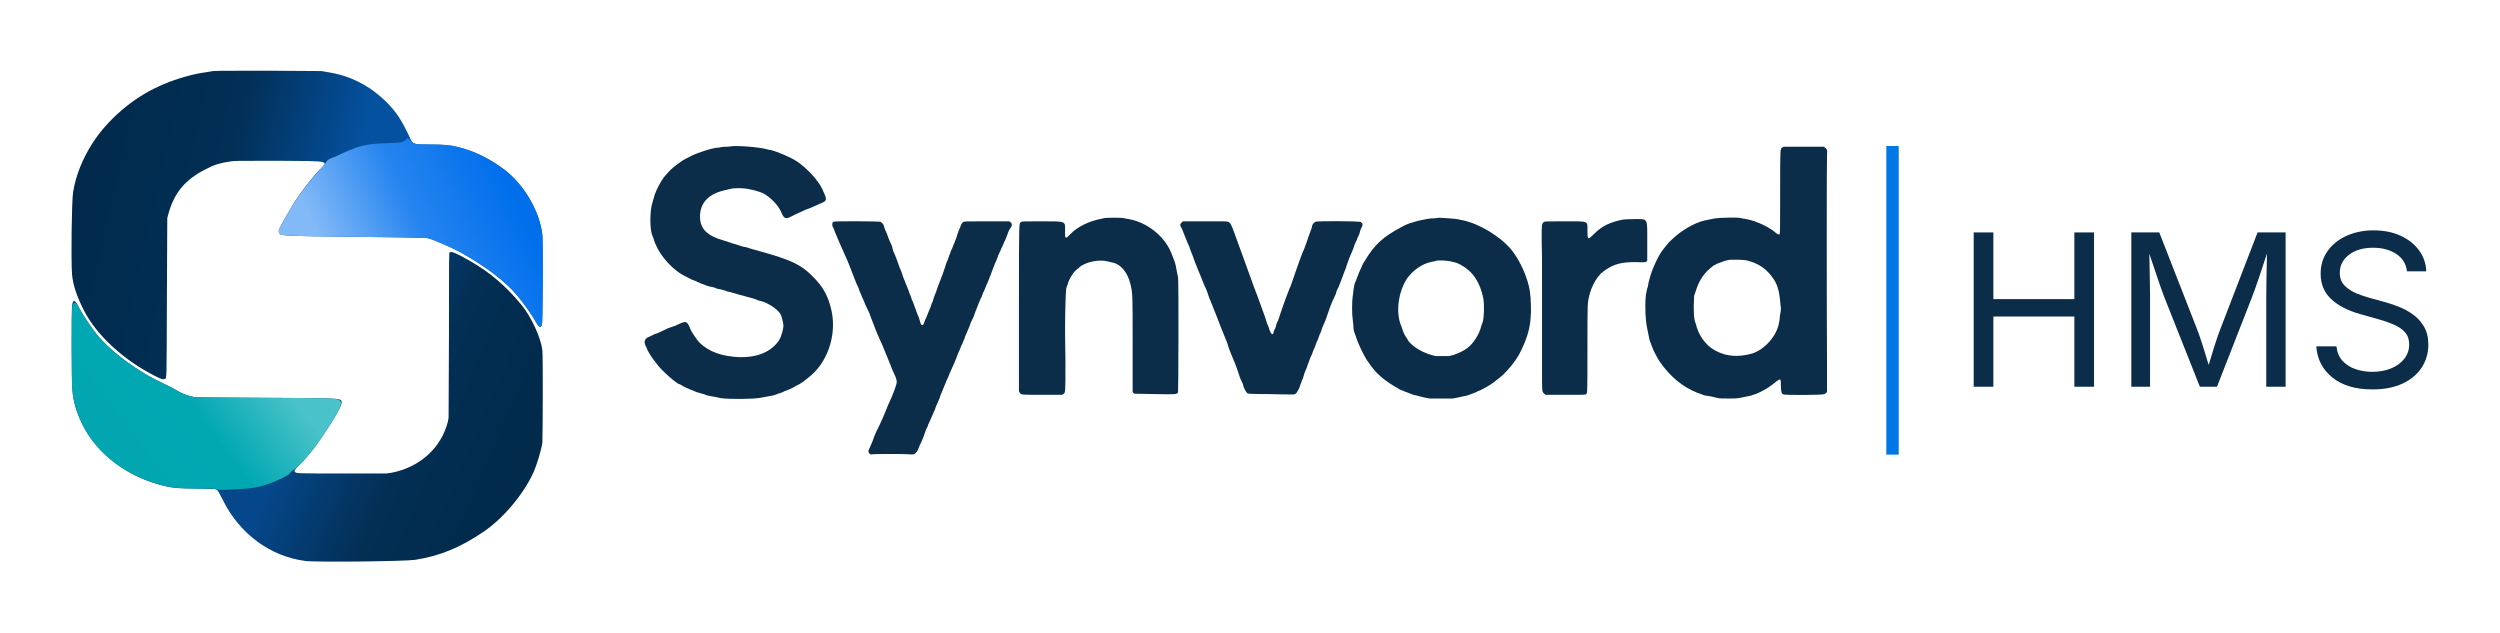
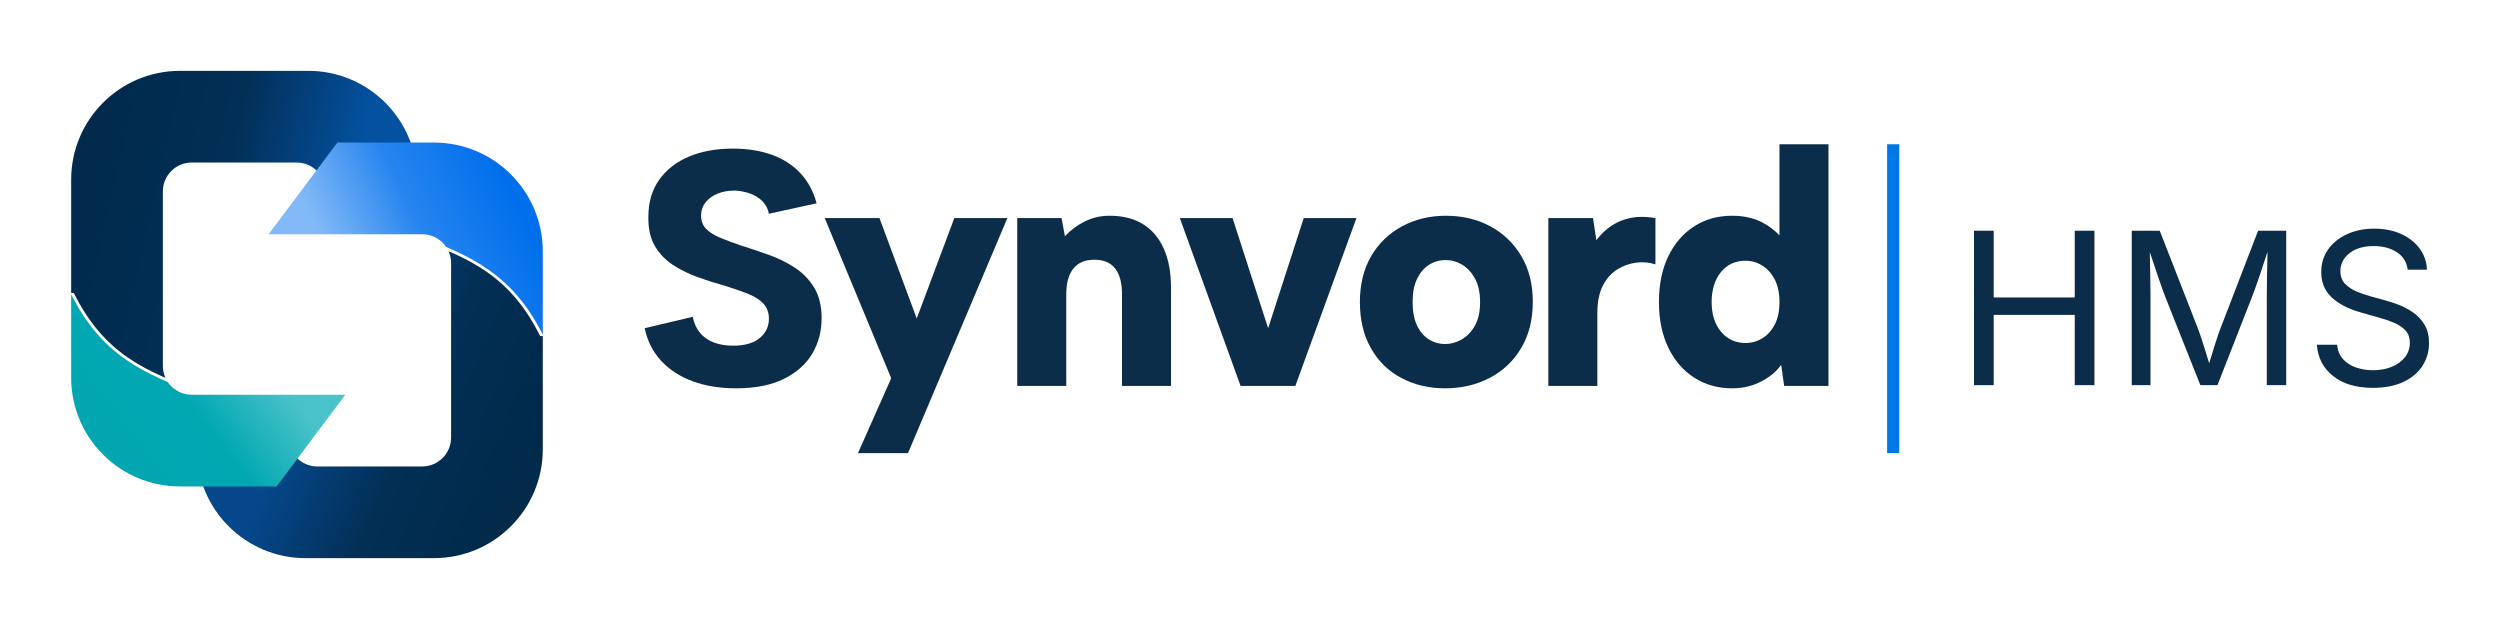
- <svg xmlns="http://www.w3.org/2000/svg" viewBox="34.81 251.06 845.86 214.13" width="846" height="214">
+ <svg xmlns="http://www.w3.org/2000/svg" viewBox="34.73 251.70 845.63 212.95" width="846" height="213">
  <g transform="">
    <defs>
-       <linearGradient id="i0" gradientUnits="userSpaceOnUse" x1="898.5" y1="1097.5" x2="226.6" y2="1248.2">
+       <clipPath id="st">
+         <path d="M49.72,351.26H58.72C68.91,371.66 82.97,378.19 102.5,385.25H184.79V425.27H49.72Z" />
+       </clipPath>
+       <clipPath id="sb">
+         <path d="M49.72,266.67H184.79V384.25H102.84C83.31,377.25 69.805,371.213 59.615,350.813H49.72Z" />
+       </clipPath>
+       <clipPath id="su">
+         <path d="M-40.28,176.67H374.79V615.27H-40.28V417.27H128.72L159.492,376.25H-40.28Z" />
+       </clipPath>
+       <linearGradient id="snavy1" gradientUnits="userSpaceOnUse" x1="152.3" y1="322.8" x2="68.3" y2="304.0">
        <stop offset="0" stop-color="#0451A0" />
        <stop offset="0.5" stop-color="#022F56" />
        <stop offset="1" stop-color="#012A4D" />
      </linearGradient>
-       <linearGradient id="i1" gradientUnits="userSpaceOnUse" x1="1328.0" y1="353.2" x2="785.2" y2="586.9">
+       <linearGradient id="snavy2" gradientUnits="userSpaceOnUse" x1="71.0" y1="300.4" x2="138.9" y2="329.6">
        <stop offset="0" stop-color="#012A4B" />
        <stop offset="0.5" stop-color="#032F55" />
        <stop offset="1" stop-color="#05478A" />
      </linearGradient>
-       <linearGradient id="i2" gradientUnits="userSpaceOnUse" x1="1309.8" y1="1207.3" x2="845.5" y2="985.0">
+       <linearGradient id="steal" gradientUnits="userSpaceOnUse" x1="125.1" y1="374.7" x2="79.4" y2="409.8">
+         <stop offset="0" stop-color="#4AC2C9" />
+         <stop offset="0.5" stop-color="#01A8B2" />
+         <stop offset="1" stop-color="#01A6B1" />
+       </linearGradient>
+       <linearGradient id="sblue" gradientUnits="userSpaceOnUse" x1="73.3" y1="407.1" x2="131.3" y2="379.3">
        <stop offset="0" stop-color="#016FEC" />
        <stop offset="0.5" stop-color="#2584EF" />
        <stop offset="1" stop-color="#82B9F7" />
      </linearGradient>
-       <linearGradient id="i3" gradientUnits="userSpaceOnUse" x1="681.1" y1="682.1" x2="315.5" y2="401.9">
-         <stop offset="0" stop-color="#4AC2C9" />
-         <stop offset="0.5" stop-color="#01A8B2" />
-         <stop offset="1" stop-color="#01A6B1" />
-       </linearGradient>
    </defs>
-     <g transform="translate(40,250) scale(0.125)">
-       <g transform="translate(0,1680) scale(1,-1)">
-         <path fill="url(#i0)" d="M527 1478 c-6 -1 -17 -3 -25 -4 -32 -5 -81 -20 -115 -36 -72 -32 -141 -92 -181 -155 -27 -42 -45 -88 -52 -131 -4 -23 -6 -183 -3 -224 3 -29 12 -57 31 -95 35 -70 111 -139 196 -181 14 -7 19 -9 24 -7 6 3 5 -13 6 222 l1 214 3 11 c16 58 46 94 103 122 20 11 37 16 64 20 13 2 16 2 128 2 148 -1 140 1 112 -27 -25 -27 -62 -76 -79 -108 -4 -6 -10 -18 -15 -26 -15 -26 -16 -30 -12 -36 4 -6 14 -7 204 -9 185 -2 193 -3 200 -4 14 -4 64 -26 83 -36 73 -41 123 -79 158 -120 20 -25 38 -50 51 -73 7 -13 12 -14 15 -5 2 6 3 223 1 243 -7 64 -50 137 -103 177 -40 30 -81 50 -125 61 -26 6 -36 7 -72 7 -49 0 -50 0 -58 17 -24 51 -37 70 -64 98 -44 43 -95 70 -153 80 l-23 4 -145 1 c-139 0 -146 0 -155 -2z" />
+     <g clip-path="url(#sb)">
+       <path fill="url(#snavy1)" d="M175.79,312.48H144.77V316.46A9.77,9.77 0 0 0 135,306.69H99.51A9.77,9.77 0 0 0 89.74,316.46V375.48A9.77,9.77 0 0 0 99.51,385.25H151.49L128.22,416.27H95.53A36.81,36.81 0 0 1 58.72,379.46V312.48A36.81,36.81 0 0 1 95.53,275.67H138.98A36.81,36.81 0 0 1 175.79,312.48Z" />
+     </g>
+     <g transform="rotate(180 138.5 358.1)">
+       <g clip-path="url(#sb)">
+         <path fill="url(#snavy2)" d="M175.79,312.48H144.77V316.46A9.77,9.77 0 0 0 135,306.69H99.51A9.77,9.77 0 0 0 89.74,316.46V375.48A9.77,9.77 0 0 0 99.51,385.25H151.49L128.22,416.27H95.53A36.81,36.81 0 0 1 58.72,379.46V312.48A36.81,36.81 0 0 1 95.53,275.67H138.98A36.81,36.81 0 0 1 175.79,312.48Z" />
      </g>
-       <g transform="translate(0,1680) scale(1,-1)">
-         <path fill="url(#i1)" d="M1174 988 c-2 -1 -2 -14 -2 -225 l-1 -223 -2 -11 c-18 -71 -76 -123 -152 -138 l-14 -2 -119 0 c-124 0 -125 0 -129 4 -3 2 -1 6 8 15 30 30 52 59 79 101 29 44 42 69 39 76 -4 8 -8 8 -219 9 -152 1 -174 1 -181 2 -19 4 -35 10 -57 24 -7 3 -17 9 -24 12 -69 31 -146 88 -183 135 -14 17 -37 52 -46 69 -12 25 -18 27 -20 6 -2 -15 -1 -208 1 -226 3 -36 11 -61 27 -94 40 -82 127 -146 227 -168 25 -5 27 -5 82 -6 54 -1 53 0 58 -6 1 -1 7 -12 13 -24 45 -92 129 -154 224 -166 27 -4 272 -1 297 3 66 10 122 33 184 75 53 35 110 102 137 162 9 20 21 60 24 80 1 12 2 235 0 251 -4 34 -30 90 -56 122 -43 52 -85 88 -139 119 -40 23 -51 27 -56 24z" />
-       </g>
-       <g transform="translate(0,1680) scale(1,-1)">
-         <path fill="url(#i2)" d="M1056 1294 c-7 -8 -13 -9 -44 -10 -64 -2 -81 -6 -129 -28 -8 -4 -19 -9 -22 -10 -14 -5 -18 -7 -23 -16 -2 -3 -10 -12 -18 -21 -26 -27 -62 -76 -80 -108 -4 -6 -10 -18 -15 -26 -15 -26 -16 -30 -12 -36 4 -6 14 -7 204 -9 185 -2 193 -3 200 -4 14 -4 64 -26 83 -36 73 -41 123 -79 158 -120 20 -25 38 -50 51 -73 7 -13 12 -14 15 -5 2 6 3 223 1 243 -7 64 -50 137 -103 177 -40 30 -81 50 -124 61 -27 6 -30 6 -74 7 -47 1 -45 0 -56 11 -7 7 -9 7 -12 3z" />
-       </g>
-       <g transform="translate(0,1680) scale(1,-1)">
-         <path fill="url(#i3)" d="M155 849 c-5 -4 -4 -3 -5 -111 0 -124 0 -132 10 -166 27 -99 107 -176 218 -210 35 -11 57 -14 113 -14 36 0 43 0 50 -2 9 -2 12 -2 50 0 55 2 78 7 122 27 19 9 23 11 30 19 2 2 8 7 13 10 22 18 53 56 86 106 32 50 42 70 36 77 -6 8 -9 8 -216 9 -152 1 -174 1 -181 2 -19 4 -35 10 -57 24 -7 3 -17 9 -24 12 -69 31 -146 88 -183 135 -13 16 -36 51 -45 67 -8 16 -13 20 -17 15z" />
+     </g>
+     <g clip-path="url(#st)">
+       <path fill="url(#steal)" d="M175.79,312.48H144.77V316.46A9.77,9.77 0 0 0 135,306.69H99.51A9.77,9.77 0 0 0 89.74,316.46V375.48A9.77,9.77 0 0 0 99.51,385.25H151.49L128.22,416.27H95.53A36.81,36.81 0 0 1 58.72,379.46V312.48A36.81,36.81 0 0 1 95.53,275.67H138.98A36.81,36.81 0 0 1 175.79,312.48Z" />
+     </g>
+     <g transform="rotate(180 138.5 358.1)">
+       <g clip-path="url(#st)">
+         <path fill="url(#sblue)" d="M175.79,312.48H144.77V316.46A9.77,9.77 0 0 0 135,306.69H99.51A9.77,9.77 0 0 0 89.74,316.46V375.48A9.77,9.77 0 0 0 99.51,385.25H151.49L128.22,416.27H95.53A36.81,36.81 0 0 1 58.72,379.46V312.48A36.81,36.81 0 0 1 95.53,275.67H138.98A36.81,36.81 0 0 1 175.79,312.48Z" />
      </g>
    </g>
  </g>
-   <defs />
-   <g transform="translate(245,285) scale(0.125)">
-     <g transform="translate(0,1000) scale(1,-1)">
-       <path fill="#0B2D4A" d="M296 875 c-2 0 -7 -1 -11 -1 -4 0 -11 0 -15 -1 -3 -1 -11 -2 -16 -2 -16 -3 -47 -13 -62 -20 -14 -7 -26 -13 -31 -17 -13 -9 -27 -20 -32 -26 -3 -3 -8 -9 -10 -11 -12 -13 -28 -44 -32 -61 -1 -4 -3 -10 -4 -14 -7 -21 -7 -69 -1 -86 1 -2 3 -7 4 -10 9 -35 41 -76 77 -98 11 -6 28 -15 35 -17 3 -1 6 -2 6 -3 1 0 6 -2 12 -5 6 -2 12 -4 13 -5 2 0 6 -2 10 -3 4 0 10 -2 14 -3 3 -2 9 -4 14 -4 4 -1 10 -3 14 -4 3 -2 9 -3 14 -4 4 -1 10 -3 14 -4 6 -2 10 -3 40 -11 7 -2 15 -4 18 -6 3 -1 7 -3 10 -3 20 -5 47 -23 54 -37 3 -7 7 -24 7 -29 0 -11 -6 -30 -11 -39 -21 -32 -58 -48 -108 -47 -48 2 -83 15 -108 39 -8 9 -22 29 -25 37 -7 19 -12 22 -23 17 -4 -1 -8 -3 -9 -4 -1 0 -6 -2 -9 -4 -4 -1 -8 -3 -9 -3 -1 0 -5 -2 -9 -3 -21 -10 -28 -13 -30 -14 -1 0 -5 -2 -9 -3 -4 -2 -9 -5 -12 -6 -14 -5 -17 -13 -11 -26 2 -3 4 -8 5 -11 5 -10 12 -21 24 -36 13 -19 56 -56 62 -56 1 0 3 -1 6 -3 4 -3 23 -12 30 -14 2 -1 5 -2 7 -3 2 -1 7 -3 12 -4 4 -1 10 -3 14 -4 3 -2 9 -3 13 -4 7 -1 21 -4 31 -6 17 -3 88 -3 107 1 2 0 9 2 16 3 19 3 21 4 27 6 3 2 8 3 11 4 2 1 7 2 9 4 2 1 6 2 8 3 3 1 10 4 16 7 6 4 14 8 17 9 3 2 8 5 12 8 3 2 9 7 14 11 50 38 76 111 63 178 -9 42 -23 68 -54 98 -30 30 -58 43 -141 66 -10 3 -23 6 -28 8 -5 2 -12 4 -16 4 -10 3 -52 16 -69 22 -34 12 -49 31 -49 60 0 38 25 63 71 72 7 2 16 4 18 4 7 1 24 1 31 0 3 0 9 -1 13 -2 13 -2 29 -7 38 -11 20 -11 41 -32 49 -51 7 -17 12 -20 25 -13 13 7 41 19 45 21 2 0 9 3 38 16 17 7 17 9 3 39 -11 23 -40 55 -68 74 -16 11 -54 27 -71 31 -2 0 -6 1 -10 2 -18 6 -87 11 -98 8z" />
-     </g>
-     <g transform="translate(0,1000) scale(1,-1)">
-       <path fill="#0B2D4A" d="M3144 872 c-6 -4 -6 0 -6 -121 0 -62 0 -113 -1 -113 -1 -3 -5 -2 -11 3 -17 15 -50 31 -79 37 -7 1 -14 2 -16 3 -7 2 -57 1 -69 -1 -7 -1 -15 -3 -20 -4 -27 -4 -61 -22 -87 -44 -3 -3 -9 -8 -12 -11 -6 -5 -10 -10 -21 -24 -12 -15 -26 -43 -35 -71 -3 -9 -6 -21 -7 -29 -2 -7 -4 -14 -4 -16 -5 -16 -4 -75 2 -100 2 -7 3 -16 4 -20 1 -4 2 -10 3 -13 2 -4 4 -10 5 -13 3 -10 14 -31 21 -42 29 -42 63 -70 104 -86 4 -1 9 -3 11 -4 5 -2 7 -3 23 -5 4 -1 12 -3 17 -4 8 -2 13 -2 31 -2 22 0 27 0 43 4 4 1 9 2 10 2 3 0 10 2 24 7 14 6 29 14 42 24 25 20 24 20 24 -4 1 -16 1 -19 7 -22 6 -2 106 -2 111 1 6 3 8 6 7 13 0 4 0 14 0 23 0 8 0 24 0 35 -1 175 -1 570 0 578 1 11 1 14 -5 18 l-3 3 -55 0 -55 0 -3 -2z m-96 -306 c31 -8 50 -21 67 -43 15 -19 20 -37 23 -67 1 -7 1 -14 2 -17 0 -4 0 -10 -1 -14 -1 -4 -2 -10 -2 -13 0 -4 -1 -10 -2 -14 -5 -36 -41 -76 -76 -85 -34 -9 -64 -7 -91 6 -23 11 -39 28 -51 53 -2 5 -4 11 -5 13 0 2 -1 5 -2 8 -5 11 -6 22 -6 50 l1 27 5 15 c8 24 17 39 33 55 7 6 13 11 16 13 3 1 7 3 8 4 2 1 23 9 30 10 6 2 44 1 51 -1z" />
-     </g>
-     <g transform="translate(0,1000) scale(1,-1)">
-       <path fill="#0B2D4A" d="M1310 681 c-2 0 -7 -1 -10 -2 -33 -6 -65 -21 -85 -42 -13 -14 -15 -13 -14 10 0 26 4 25 -64 25 -52 0 -53 0 -55 -2 -6 -5 -6 13 -6 -233 l0 -225 2 -4 c4 -6 2 -6 61 -6 l54 0 3 2 c6 4 6 0 6 90 -1 45 -1 87 -1 93 0 36 2 100 3 102 0 2 2 7 4 12 3 14 16 34 25 41 2 1 5 3 6 5 17 15 55 23 79 16 5 -1 11 -3 13 -3 22 -5 40 -28 47 -58 6 -26 6 -20 6 -161 l0 -131 2 -3 3 -2 55 -1 c59 -1 60 -1 63 5 1 3 2 304 0 312 -1 2 -2 11 -4 19 -3 19 -4 20 -15 48 -19 45 -65 81 -114 90 -6 1 -14 2 -16 3 -6 1 -43 1 -48 0z" />
-     </g>
-     <g transform="translate(0,1000) scale(1,-1)">
-       <path fill="#0B2D4A" d="M2209 681 c-1 0 -6 -1 -10 -1 -5 0 -10 0 -12 -1 -3 0 -8 -1 -12 -2 -12 -2 -20 -4 -26 -6 -3 -1 -7 -2 -10 -3 -5 -1 -17 -6 -24 -10 -53 -28 -75 -48 -102 -93 -3 -5 -6 -9 -6 -10 0 0 -2 -4 -3 -7 -5 -10 -8 -18 -13 -31 -2 -6 -4 -11 -5 -12 -1 -3 -3 -12 -4 -20 0 -4 -1 -12 -2 -17 -2 -13 -2 -50 0 -60 1 -5 1 -13 2 -19 0 -8 1 -14 3 -19 2 -4 4 -11 5 -14 5 -16 19 -45 29 -61 2 -2 4 -5 6 -8 5 -8 19 -25 24 -29 3 -3 8 -7 11 -10 7 -6 33 -24 39 -26 1 -1 4 -2 6 -4 1 -1 4 -2 6 -3 3 -1 7 -2 10 -4 9 -4 28 -11 33 -11 2 -1 11 -3 19 -5 l16 -3 31 0 31 0 16 3 c8 2 17 4 19 4 5 1 26 9 30 11 1 1 5 3 9 4 9 4 28 15 36 21 6 5 13 10 19 15 8 6 20 19 30 31 10 13 13 17 19 27 16 29 28 61 31 85 1 4 2 12 2 17 2 16 1 53 -2 73 -6 37 -26 82 -50 112 -30 36 -87 71 -133 80 -17 4 -21 4 -35 5 -27 2 -30 2 -33 1z m34 -117 c18 -4 21 -5 30 -10 33 -18 52 -47 61 -91 3 -16 2 -54 -2 -65 -1 -1 -2 -6 -4 -11 -5 -21 -21 -46 -37 -58 -9 -7 -23 -14 -38 -19 l-12 -3 -19 0 -18 0 -14 4 c-27 8 -53 26 -61 40 0 2 -3 5 -4 7 -4 5 -9 16 -11 24 -1 3 -3 9 -5 13 -12 37 -4 89 19 123 15 21 40 39 65 44 5 1 11 2 13 3 6 2 25 1 37 -1z" />
-     </g>
-     <g transform="translate(0,1000) scale(1,-1)">
-       <path fill="#0B2D4A" d="M2714 677 c-37 -7 -59 -18 -80 -39 -17 -17 -18 -17 -18 9 0 27 5 25 -63 25 -51 0 -53 0 -55 -2 -6 -4 -6 -7 -6 -48 1 -36 1 -47 1 -123 0 -22 0 -47 0 -55 0 -8 0 -39 0 -69 0 -68 0 -98 0 -124 0 -39 0 -41 6 -46 l3 -3 54 0 c35 0 54 0 55 1 5 2 5 -3 5 125 0 131 0 122 6 147 4 16 14 36 23 47 3 3 6 7 6 7 0 1 15 13 23 17 22 13 45 17 90 15 9 0 9 0 12 2 l2 3 0 51 c0 66 3 61 -36 61 -13 0 -26 -1 -28 -1z" />
-     </g>
-     <g transform="translate(0,1000) scale(1,-1)">
-       <path fill="#0B2D4A" d="M574 671 c-4 -2 -5 -8 -2 -15 2 -2 4 -9 6 -14 4 -10 17 -40 27 -62 5 -11 7 -15 17 -41 9 -24 11 -28 14 -36 3 -5 6 -12 7 -17 2 -5 6 -13 8 -19 3 -6 7 -15 9 -21 3 -6 7 -15 10 -21 2 -6 7 -19 11 -29 6 -16 11 -29 24 -57 12 -29 19 -46 28 -69 3 -7 7 -16 9 -20 2 -6 3 -9 3 -13 0 -7 -9 -32 -24 -64 -5 -13 -11 -27 -14 -34 -5 -11 -11 -25 -18 -38 -3 -7 -6 -14 -6 -14 0 -2 -7 -20 -11 -28 -5 -9 -5 -12 0 -17 3 -2 4 -2 7 -1 7 1 86 1 98 0 12 -1 15 -1 19 3 3 2 10 15 11 21 1 1 3 6 5 10 5 11 8 20 11 29 1 4 4 9 5 11 1 2 2 5 2 6 1 2 4 8 14 31 2 5 4 10 5 11 0 3 5 14 10 25 2 4 4 10 5 14 3 6 5 12 10 24 1 2 3 7 4 10 1 3 4 9 6 13 1 4 5 12 7 17 2 5 6 13 8 18 2 5 5 11 6 14 1 3 4 10 6 16 3 6 6 13 7 16 1 3 3 8 5 11 1 3 3 8 5 12 1 4 4 12 7 18 3 6 6 15 8 19 1 4 3 9 4 11 1 2 4 7 6 12 3 9 8 22 14 37 2 5 5 11 6 14 2 2 3 7 4 9 1 2 2 7 4 9 1 3 3 8 4 10 1 3 4 10 7 16 5 13 11 28 15 39 2 5 4 11 5 13 2 2 3 7 4 9 1 2 3 7 4 11 2 4 4 8 4 9 1 1 3 5 4 9 2 4 4 8 5 10 1 3 2 6 3 8 2 2 5 10 12 29 1 3 4 8 6 10 4 7 4 9 0 14 l-4 3 -61 0 c-58 0 -61 0 -64 -2 -3 -2 -7 -8 -7 -11 0 -1 -2 -5 -4 -9 -2 -5 -4 -11 -5 -14 -1 -4 -3 -11 -5 -15 -9 -23 -12 -30 -13 -31 0 -2 -2 -7 -4 -11 -2 -5 -4 -13 -6 -16 -2 -4 -4 -11 -5 -15 -5 -15 -6 -18 -20 -54 -2 -5 -4 -13 -6 -17 -2 -4 -4 -10 -5 -13 0 -2 -2 -7 -3 -10 -2 -3 -4 -9 -5 -13 -6 -14 -10 -25 -12 -30 -2 -3 -4 -8 -5 -11 -3 -13 -9 -12 -12 1 -1 3 -2 7 -3 10 -1 2 -3 7 -5 12 -8 23 -11 30 -13 35 -2 3 -3 7 -3 9 -1 2 -3 7 -5 11 -1 5 -3 9 -3 9 0 1 -2 5 -4 10 -2 5 -4 10 -4 10 0 1 -2 5 -4 10 -2 5 -4 10 -4 12 -1 2 -2 5 -3 8 -1 2 -3 7 -5 12 -5 15 -11 30 -13 35 -2 3 -3 7 -4 9 0 2 -2 7 -3 12 -2 4 -5 11 -7 16 -2 4 -4 10 -5 13 -1 3 -3 8 -5 12 -2 4 -4 9 -4 12 -2 6 -6 11 -11 13 -4 1 -122 2 -126 0z" />
-     </g>
-     <g transform="translate(0,1000) scale(1,-1)">
-       <path fill="#0B2D4A" d="M1517 669 c-5 -4 -5 -8 -2 -13 2 -2 5 -10 8 -18 3 -7 7 -17 8 -20 2 -4 5 -12 7 -16 1 -5 5 -14 7 -19 2 -6 6 -16 8 -22 3 -6 6 -16 8 -20 6 -14 12 -29 15 -37 2 -4 4 -10 6 -13 2 -5 5 -12 10 -28 2 -4 4 -8 4 -10 1 -2 4 -8 6 -14 2 -6 5 -13 6 -15 2 -6 28 -72 32 -81 1 -4 4 -11 5 -16 5 -13 13 -32 16 -39 3 -8 10 -27 14 -40 2 -5 5 -11 6 -13 1 -3 3 -7 3 -10 3 -8 8 -17 11 -19 2 -1 9 -2 58 -2 31 -1 58 -1 62 -1 9 -1 13 2 18 13 3 5 5 12 6 15 1 2 3 7 4 11 2 3 4 9 5 14 1 4 3 9 4 11 1 3 4 8 5 13 7 20 10 27 12 30 1 2 2 6 3 8 1 2 2 7 4 10 2 3 3 8 4 10 1 2 2 7 4 10 2 3 3 8 4 10 1 2 2 7 4 10 1 3 4 8 4 11 1 4 3 8 4 10 1 2 4 9 6 14 9 25 11 31 13 37 1 3 4 9 5 13 2 4 5 11 7 15 2 4 5 10 5 14 1 3 3 7 5 10 2 4 4 10 12 31 2 6 5 13 6 16 1 2 3 7 4 11 3 9 7 21 11 30 6 13 8 18 10 25 1 3 3 8 5 12 2 3 3 6 3 7 0 1 2 5 4 9 2 4 4 10 4 12 1 3 2 7 4 10 4 7 4 11 -2 15 -3 3 -117 3 -122 1 -5 -2 -9 -7 -10 -12 0 -2 -1 -6 -2 -8 -1 -3 -4 -10 -6 -16 -4 -13 -10 -28 -13 -37 -2 -4 -4 -10 -6 -14 -3 -8 -8 -21 -17 -47 -9 -26 -15 -44 -17 -47 -1 -2 -5 -13 -10 -26 -2 -5 -6 -16 -9 -25 -3 -10 -7 -20 -8 -24 -1 -3 -3 -9 -4 -12 -2 -3 -4 -8 -5 -11 0 -3 -2 -9 -4 -12 -2 -4 -3 -7 -3 -8 0 -2 -2 -6 -4 -6 -2 0 -8 11 -9 18 -1 2 -3 7 -5 12 -1 4 -4 11 -5 16 -3 8 -9 24 -16 44 -2 6 -5 14 -7 19 -2 5 -4 9 -4 11 -1 1 -5 12 -9 24 -7 20 -11 29 -20 55 -2 6 -6 16 -8 22 -2 6 -6 16 -8 22 -2 6 -6 16 -8 22 -12 34 -14 37 -21 40 -2 1 -14 1 -62 1 l-60 0 -3 -3z" />
-     </g>
+   <g fill="#0B2D4A" transform="translate(248.55,382.28) scale(0.113586,-0.113586)">
+     <path transform="translate(0.0,0)" d="M180 206Q186 177 202.0 158.0Q218 139 243.0 129.5Q268 120 300 120Q353 120 380.0 143.0Q407 166 407 200Q407 228 390.5 245.5Q374 263 343.5 275.0Q313 287 274 299Q234 310 194.0 324.5Q154 339 120.5 361.0Q87 383 67.0 417.5Q47 452 48 504Q48 569 80.5 614.5Q113 660 169.5 683.5Q226 707 300 707Q365 707 416.0 688.5Q467 670 501.0 633.5Q535 597 549 544L407 513Q403 535 387.5 550.5Q372 566 350.0 573.5Q328 581 305 582Q277 582 254.5 573.0Q232 564 218.5 547.0Q205 530 205 508Q205 483 220.5 467.5Q236 452 263.0 441.0Q290 430 322 419Q363 406 405.5 391.0Q448 376 484.0 352.5Q520 329 542.0 292.5Q564 256 564 202Q564 143 536.0 96.0Q508 49 451.5 21.0Q395 -7 309 -7Q237 -7 180.0 14.0Q123 35 86.0 75.0Q49 115 37 172Z" />
+     <path transform="translate(559.3,0)" d="M400 500H558L262 -200H113L212 23L14 500H177L288 201Z" />
+     <path transform="translate(1090.7,0)" d="M56 500H188L198 446Q223 473 257.0 490.0Q291 507 331 507Q390 507 430.5 482.0Q471 457 492.5 409.0Q514 361 514 292V0H368V274Q368 324 347.5 350.0Q327 376 286 376Q244 376 223.0 349.5Q202 323 202 273V0H56Z" />
+     <path transform="translate(1612.0,0)" d="M176 500 282 172 388 500H545L363 0H200L19 500Z" />
+     <path transform="translate(2133.3,0)" d="M288 -7Q215 -7 157.0 24.0Q99 55 66.5 113.0Q34 171 34 250Q34 329 67.5 386.5Q101 444 159.5 475.5Q218 507 290 507Q364 507 422.5 475.5Q481 444 515.0 386.5Q549 329 549 251Q549 171 514.5 113.0Q480 55 420.5 24.0Q361 -7 288 -7ZM288 125Q314 125 338.0 139.0Q362 153 377.0 180.5Q392 208 392 250Q392 292 377.0 319.5Q362 347 339.0 361.0Q316 375 290 375Q262 375 240.0 361.0Q218 347 204.5 319.5Q191 292 191 250Q191 208 204.0 180.5Q217 153 239.0 139.0Q261 125 288 125Z" />
+     <path transform="translate(2672.6,0)" d="M56 500H189L199 434Q218 460 244.5 477.5Q271 495 303.5 501.0Q336 507 375 500V362Q349 371 319.0 367.5Q289 364 262.0 347.5Q235 331 218.5 299.0Q202 267 202 218V0H56Z" />
+     <path transform="translate(3024.0,0)" d="M413 423 393 422V720H539V0H407L398 63Q378 34 339.0 13.5Q300 -7 252 -7Q189 -7 139.5 24.5Q90 56 62.0 114.0Q34 172 34 250Q34 329 62.0 386.5Q90 444 139.0 475.5Q188 507 252 507Q309 507 350.0 482.5Q391 458 413 423ZM191 250Q191 195 219.0 161.5Q247 128 292 128Q319 128 342.0 142.0Q365 156 379.0 183.0Q393 210 393 250Q393 290 379.0 317.0Q365 344 342.0 358.5Q319 373 292 373Q246 373 218.5 339.0Q191 305 191 250Z" />
  </g>
-   <rect x="673.2" y="300.5" width="4.2" height="104.5" fill="#0077E6" />
-   <g fill="#0B2D4A" transform="translate(696.475,382.01) scale(0.035067,-0.035067)">
+   <rect x="673.1" y="300.5" width="4.1" height="104.5" fill="#0077E6" />
+   <g fill="#0B2D4A" transform="translate(696.1756,382.0074) scale(0.035067,-0.035067)">
    <path transform="translate(0.0,0)" d="M180 0V1490H370V846H1152V1490H1342V0H1152V678H370V0Z" />
    <path transform="translate(1522.0,0)" d="M180 0V1490H450L817 550Q838 496 869.0 399.0Q900 302 927 211Q953 299 984.0 396.5Q1015 494 1037 550L1399 1490H1670V0H1483V851Q1483 933 1485.0 1052.0Q1487 1171 1490 1287Q1449 1159 1407.5 1038.0Q1366 917 1340 851L1007 0H842L504 851Q479 914 438.5 1033.5Q398 1153 354 1284Q356 1178 358.5 1057.5Q361 937 361 851V0Z" />
    <path transform="translate(3372.0,0)" d="M657 -26Q415 -26 272.0 88.5Q129 203 116 390H311Q319 306 368.0 251.5Q417 197 493.5 170.5Q570 144 657 144Q758 144 838.5 177.0Q919 210 966.0 270.0Q1013 330 1013 409Q1013 481 972.5 526.0Q932 571 865.0 600.0Q798 629 718 651L538 702Q358 753 258.0 848.0Q158 943 158 1091Q158 1217 226.0 1311.5Q294 1406 410.0 1458.0Q526 1510 670 1510Q817 1510 930.0 1458.0Q1043 1406 1108.5 1316.5Q1174 1227 1178 1114H992Q979 1223 888.0 1282.5Q797 1342 664 1342Q519 1342 431.0 1273.5Q343 1205 343 1100Q343 1022 391.5 974.5Q440 927 506.5 900.5Q573 874 627 859L776 818Q836 802 908.5 774.0Q981 746 1047.0 699.5Q1113 653 1155.5 581.5Q1198 510 1198 406Q1198 284 1134.5 186.0Q1071 88 950.0 31.0Q829 -26 657 -26Z" />
  </g>
</svg>
